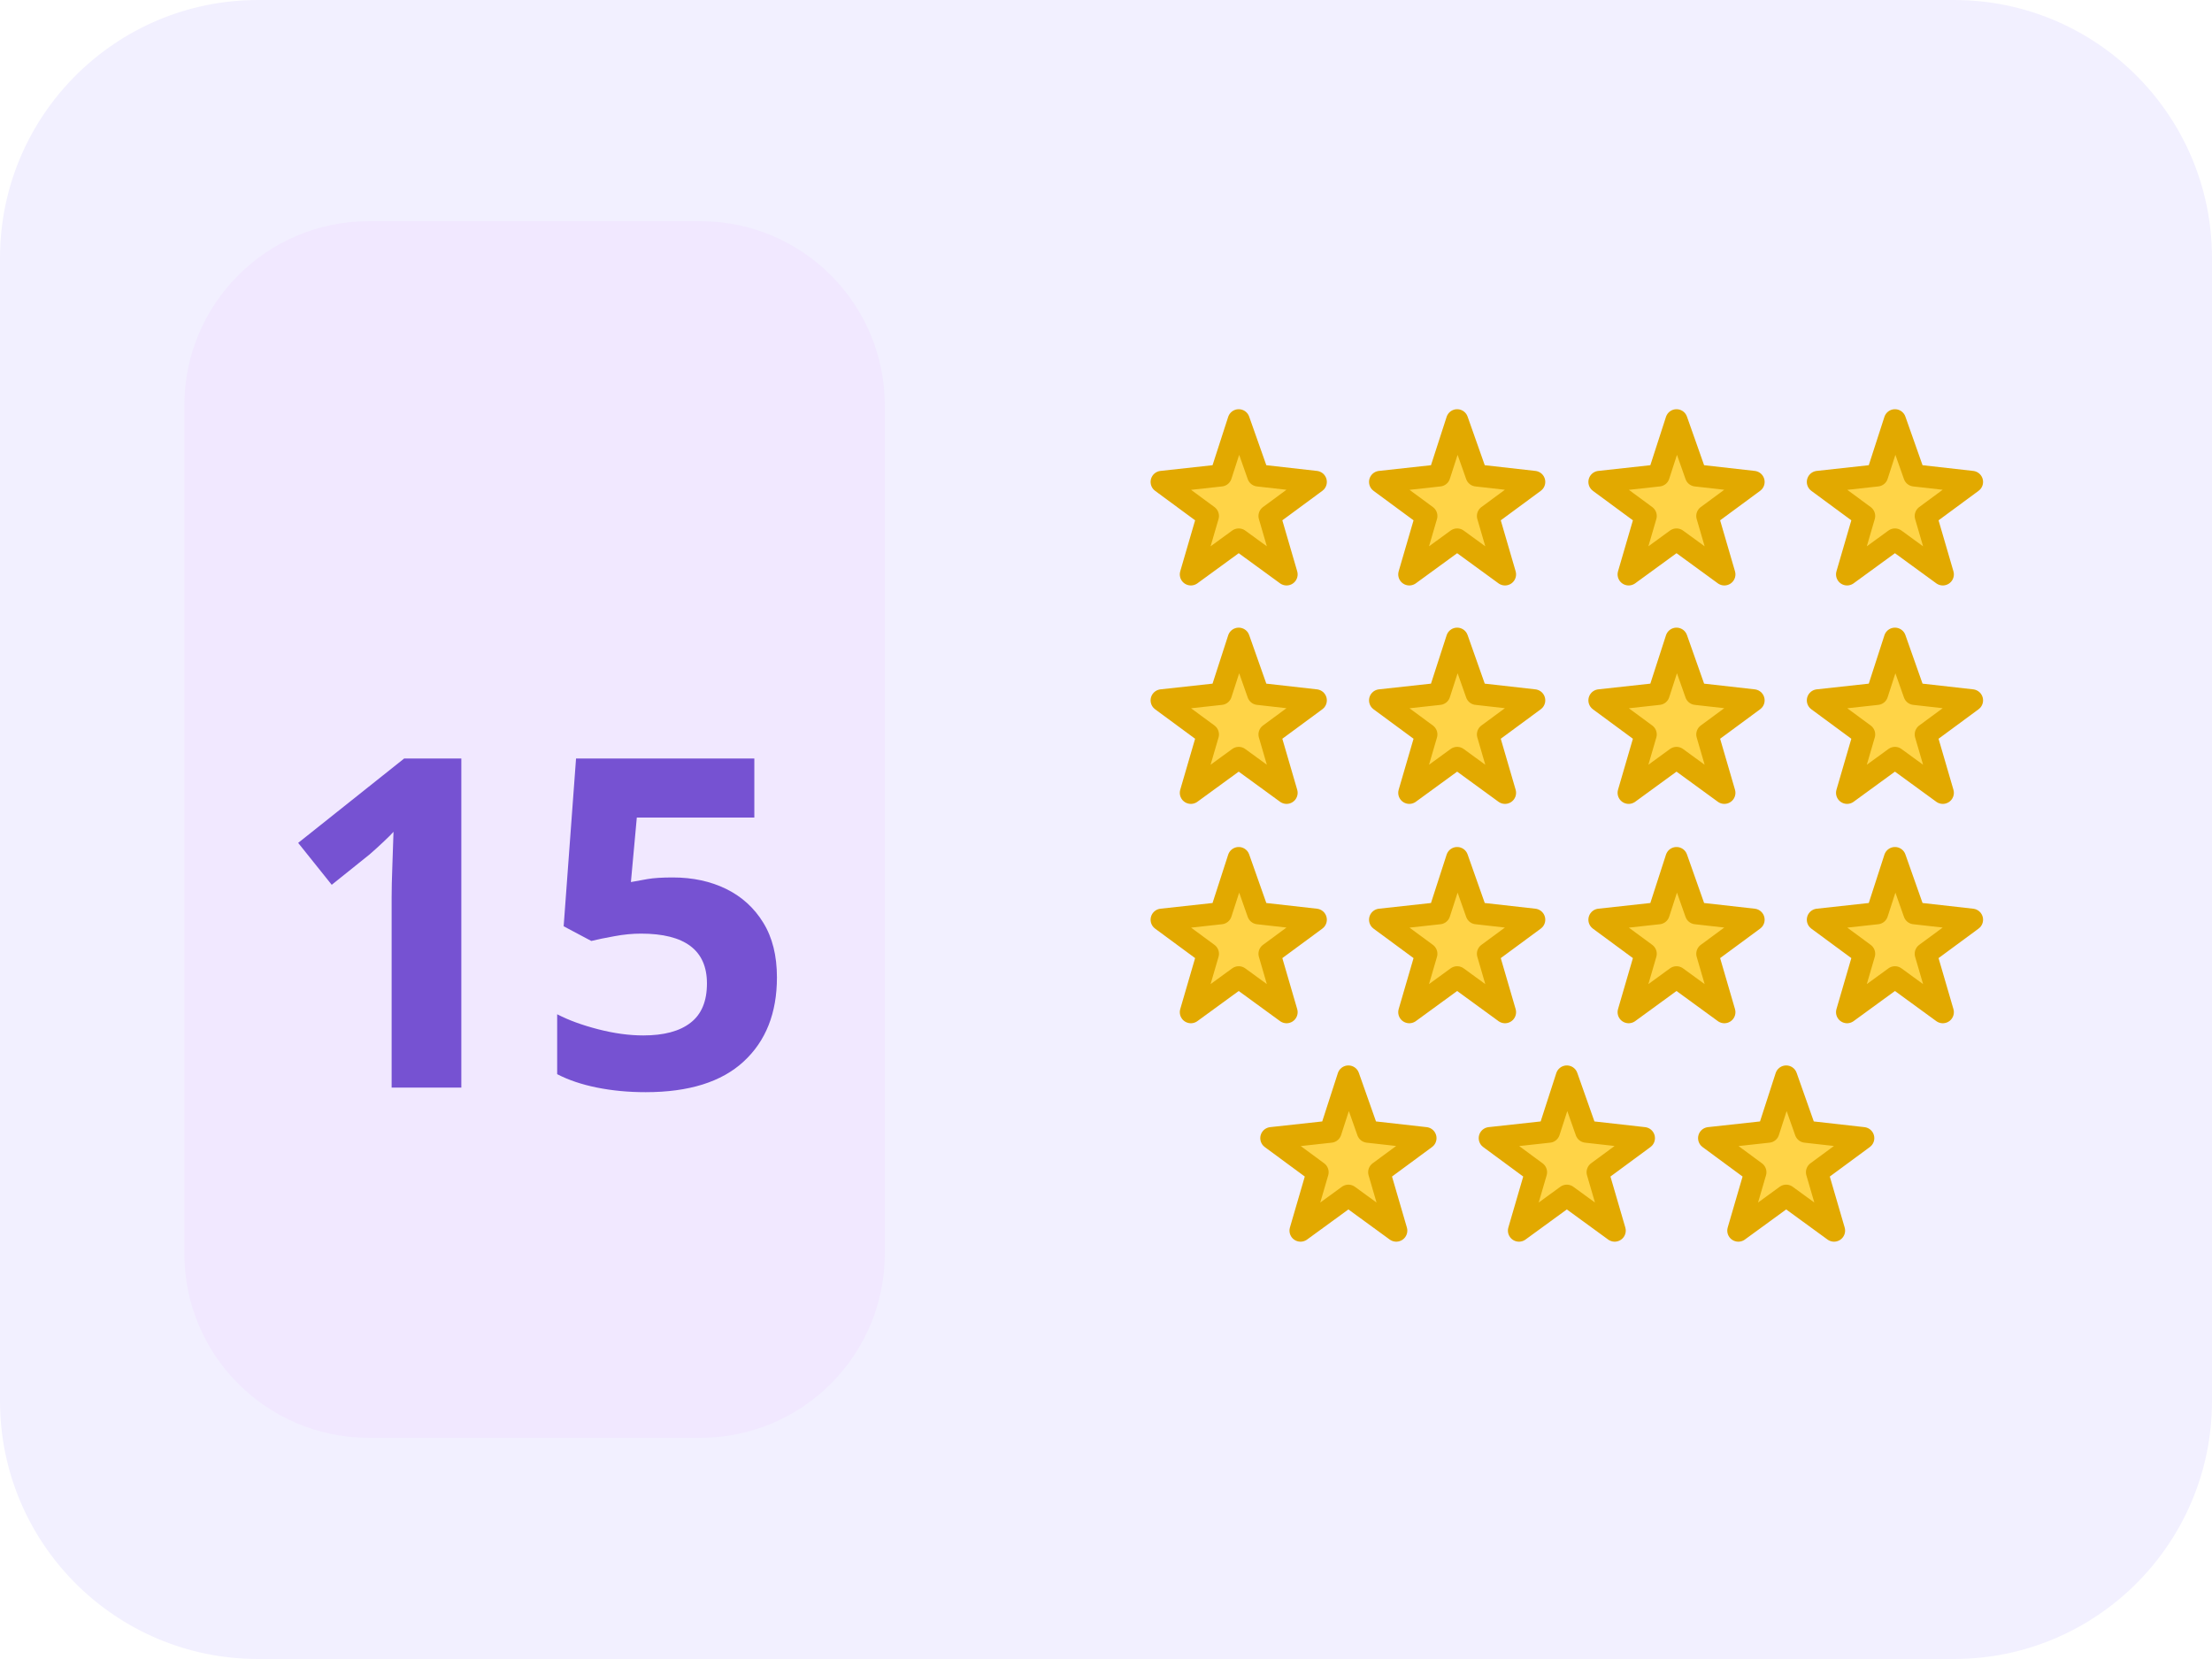
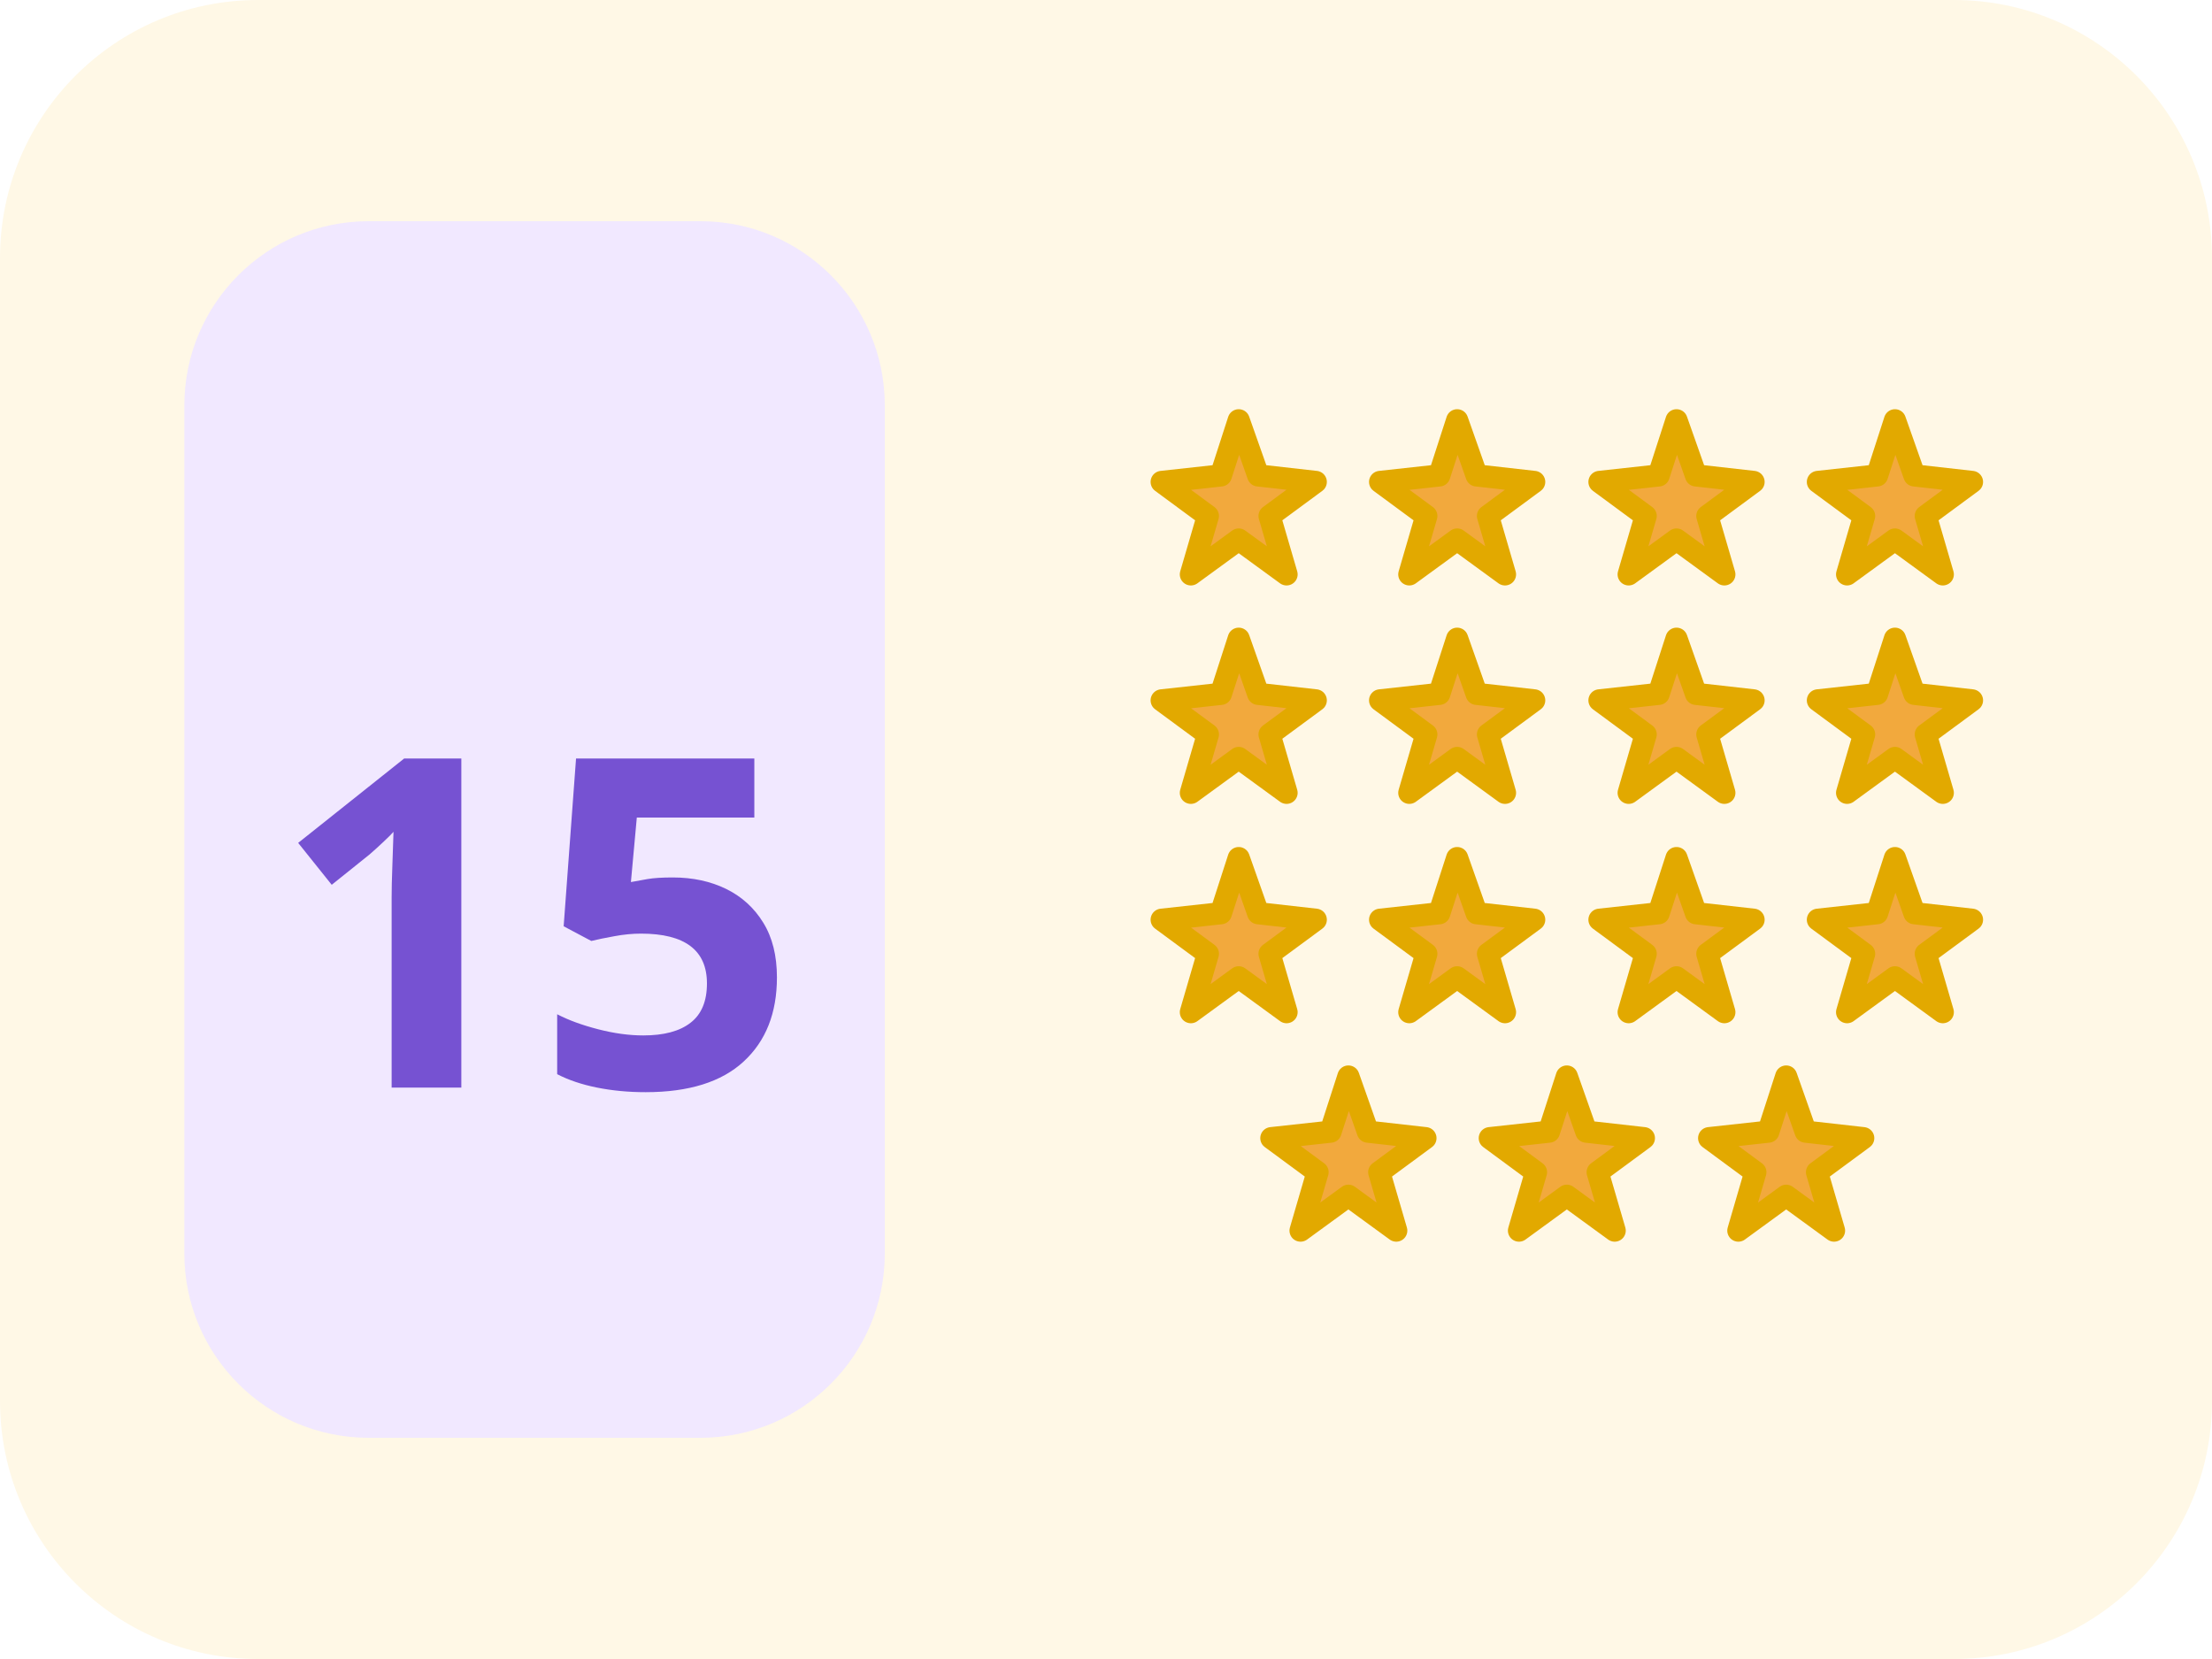
- <svg xmlns="http://www.w3.org/2000/svg" viewBox="0 0 240 180" role="img" aria-label="undefined个彩色魔法星星和数字undefined">
-   <rect width="240" height="180" rx="28" fill="#f2f0ff" />
+ <svg xmlns="http://www.w3.org/2000/svg" viewBox="0 0 240 180" role="img" aria-label="十五个彩色魔法星星和数字十五">
+   <rect width="240" height="180" rx="28" fill="#fff8e6" />
  <rect x="20" y="24" width="76" height="132" rx="20" fill="#f1e8ff" />
  <text x="58" y="118" text-anchor="middle" font-family="Nunito, sans-serif" font-size="50" font-weight="900" fill="#7652d2">15</text>
-   <path d="M0 -1 L0.24 -0.32 L0.95 -0.24 L0.38 0.18 L0.59 0.9 L0 0.47 L-0.59 0.9 L-0.38 0.18 L-0.95 -0.24 L-0.22 -0.32 Z" transform="translate(134.4 54.4) scale(8.80)" fill="#ffd447" stroke="#e2a900" stroke-width="0.273" stroke-linejoin="round" />
-   <path d="M0 -1 L0.24 -0.32 L0.95 -0.24 L0.38 0.18 L0.59 0.9 L0 0.47 L-0.59 0.9 L-0.38 0.18 L-0.95 -0.24 L-0.22 -0.32 Z" transform="translate(158.1 54.4) scale(8.80)" fill="#ffd447" stroke="#e2a900" stroke-width="0.273" stroke-linejoin="round" />
-   <path d="M0 -1 L0.24 -0.32 L0.95 -0.24 L0.38 0.18 L0.59 0.9 L0 0.47 L-0.59 0.9 L-0.38 0.18 L-0.95 -0.24 L-0.22 -0.32 Z" transform="translate(181.9 54.4) scale(8.80)" fill="#ffd447" stroke="#e2a900" stroke-width="0.273" stroke-linejoin="round" />
-   <path d="M0 -1 L0.24 -0.32 L0.95 -0.24 L0.38 0.18 L0.59 0.9 L0 0.47 L-0.59 0.9 L-0.38 0.18 L-0.95 -0.24 L-0.22 -0.32 Z" transform="translate(205.6 54.4) scale(8.80)" fill="#ffd447" stroke="#e2a900" stroke-width="0.273" stroke-linejoin="round" />
-   <path d="M0 -1 L0.24 -0.32 L0.95 -0.24 L0.38 0.18 L0.59 0.9 L0 0.47 L-0.59 0.9 L-0.38 0.18 L-0.95 -0.24 L-0.22 -0.32 Z" transform="translate(134.4 78.1) scale(8.80)" fill="#ffd447" stroke="#e2a900" stroke-width="0.273" stroke-linejoin="round" />
-   <path d="M0 -1 L0.24 -0.32 L0.95 -0.24 L0.38 0.18 L0.59 0.9 L0 0.47 L-0.59 0.9 L-0.38 0.18 L-0.95 -0.24 L-0.22 -0.32 Z" transform="translate(158.1 78.1) scale(8.80)" fill="#ffd447" stroke="#e2a900" stroke-width="0.273" stroke-linejoin="round" />
-   <path d="M0 -1 L0.24 -0.32 L0.95 -0.24 L0.38 0.18 L0.59 0.9 L0 0.47 L-0.59 0.9 L-0.38 0.18 L-0.95 -0.24 L-0.22 -0.32 Z" transform="translate(181.9 78.1) scale(8.80)" fill="#ffd447" stroke="#e2a900" stroke-width="0.273" stroke-linejoin="round" />
-   <path d="M0 -1 L0.24 -0.32 L0.95 -0.24 L0.38 0.18 L0.59 0.9 L0 0.47 L-0.59 0.9 L-0.38 0.18 L-0.95 -0.24 L-0.22 -0.32 Z" transform="translate(205.6 78.1) scale(8.80)" fill="#ffd447" stroke="#e2a900" stroke-width="0.273" stroke-linejoin="round" />
-   <path d="M0 -1 L0.24 -0.32 L0.95 -0.24 L0.38 0.18 L0.59 0.9 L0 0.47 L-0.59 0.9 L-0.38 0.18 L-0.95 -0.24 L-0.22 -0.32 Z" transform="translate(134.4 101.9) scale(8.80)" fill="#ffd447" stroke="#e2a900" stroke-width="0.273" stroke-linejoin="round" />
-   <path d="M0 -1 L0.24 -0.32 L0.95 -0.24 L0.38 0.18 L0.59 0.9 L0 0.47 L-0.59 0.9 L-0.38 0.18 L-0.95 -0.24 L-0.22 -0.32 Z" transform="translate(158.1 101.9) scale(8.80)" fill="#ffd447" stroke="#e2a900" stroke-width="0.273" stroke-linejoin="round" />
-   <path d="M0 -1 L0.24 -0.32 L0.95 -0.24 L0.38 0.18 L0.59 0.9 L0 0.47 L-0.59 0.9 L-0.38 0.18 L-0.95 -0.24 L-0.22 -0.32 Z" transform="translate(181.9 101.9) scale(8.80)" fill="#ffd447" stroke="#e2a900" stroke-width="0.273" stroke-linejoin="round" />
-   <path d="M0 -1 L0.24 -0.32 L0.95 -0.24 L0.38 0.18 L0.59 0.9 L0 0.47 L-0.59 0.9 L-0.38 0.18 L-0.95 -0.24 L-0.22 -0.32 Z" transform="translate(205.6 101.9) scale(8.80)" fill="#ffd447" stroke="#e2a900" stroke-width="0.273" stroke-linejoin="round" />
-   <path d="M0 -1 L0.24 -0.32 L0.95 -0.24 L0.38 0.18 L0.59 0.9 L0 0.47 L-0.59 0.9 L-0.38 0.18 L-0.95 -0.24 L-0.22 -0.32 Z" transform="translate(146.3 125.6) scale(8.80)" fill="#ffd447" stroke="#e2a900" stroke-width="0.273" stroke-linejoin="round" />
-   <path d="M0 -1 L0.24 -0.32 L0.95 -0.24 L0.38 0.18 L0.59 0.9 L0 0.47 L-0.59 0.9 L-0.38 0.18 L-0.95 -0.24 L-0.22 -0.32 Z" transform="translate(170.0 125.6) scale(8.80)" fill="#ffd447" stroke="#e2a900" stroke-width="0.273" stroke-linejoin="round" />
-   <path d="M0 -1 L0.24 -0.32 L0.95 -0.24 L0.38 0.18 L0.59 0.9 L0 0.47 L-0.59 0.9 L-0.38 0.18 L-0.95 -0.24 L-0.22 -0.32 Z" transform="translate(193.8 125.6) scale(8.80)" fill="#ffd447" stroke="#e2a900" stroke-width="0.273" stroke-linejoin="round" />
+   <path d="M0 -1 L0.24 -0.32 L0.95 -0.24 L0.38 0.18 L0.59 0.9 L0 0.47 L-0.59 0.9 L-0.38 0.18 L-0.95 -0.24 L-0.22 -0.32 Z" transform="translate(134.4 54.4) scale(8.80)" fill="#f2a93d" stroke="#e2a900" stroke-width="0.273" stroke-linejoin="round" />
+   <path d="M0 -1 L0.24 -0.32 L0.95 -0.24 L0.38 0.18 L0.59 0.9 L0 0.47 L-0.59 0.9 L-0.38 0.18 L-0.95 -0.24 L-0.22 -0.32 Z" transform="translate(158.1 54.4) scale(8.80)" fill="#f2a93d" stroke="#e2a900" stroke-width="0.273" stroke-linejoin="round" />
+   <path d="M0 -1 L0.24 -0.32 L0.95 -0.24 L0.38 0.18 L0.59 0.9 L0 0.47 L-0.59 0.9 L-0.38 0.18 L-0.95 -0.24 L-0.22 -0.32 Z" transform="translate(181.9 54.4) scale(8.80)" fill="#f2a93d" stroke="#e2a900" stroke-width="0.273" stroke-linejoin="round" />
+   <path d="M0 -1 L0.24 -0.32 L0.95 -0.24 L0.38 0.18 L0.59 0.9 L0 0.47 L-0.59 0.9 L-0.38 0.18 L-0.95 -0.24 L-0.22 -0.32 Z" transform="translate(205.6 54.4) scale(8.80)" fill="#f2a93d" stroke="#e2a900" stroke-width="0.273" stroke-linejoin="round" />
+   <path d="M0 -1 L0.24 -0.32 L0.95 -0.24 L0.38 0.18 L0.59 0.9 L0 0.47 L-0.59 0.9 L-0.38 0.18 L-0.95 -0.24 L-0.22 -0.32 Z" transform="translate(134.4 78.1) scale(8.80)" fill="#f2a93d" stroke="#e2a900" stroke-width="0.273" stroke-linejoin="round" />
+   <path d="M0 -1 L0.24 -0.32 L0.95 -0.24 L0.38 0.18 L0.59 0.9 L0 0.47 L-0.59 0.9 L-0.38 0.18 L-0.95 -0.24 L-0.22 -0.32 Z" transform="translate(158.1 78.1) scale(8.80)" fill="#f2a93d" stroke="#e2a900" stroke-width="0.273" stroke-linejoin="round" />
+   <path d="M0 -1 L0.24 -0.32 L0.95 -0.24 L0.38 0.18 L0.59 0.9 L0 0.47 L-0.59 0.9 L-0.38 0.18 L-0.95 -0.24 L-0.22 -0.32 Z" transform="translate(181.9 78.1) scale(8.80)" fill="#f2a93d" stroke="#e2a900" stroke-width="0.273" stroke-linejoin="round" />
+   <path d="M0 -1 L0.24 -0.32 L0.95 -0.24 L0.38 0.18 L0.59 0.9 L0 0.47 L-0.59 0.9 L-0.38 0.18 L-0.95 -0.24 L-0.22 -0.32 Z" transform="translate(205.6 78.1) scale(8.80)" fill="#f2a93d" stroke="#e2a900" stroke-width="0.273" stroke-linejoin="round" />
+   <path d="M0 -1 L0.24 -0.32 L0.95 -0.24 L0.38 0.18 L0.59 0.9 L0 0.47 L-0.59 0.9 L-0.38 0.18 L-0.95 -0.24 L-0.22 -0.32 Z" transform="translate(134.4 101.9) scale(8.80)" fill="#f2a93d" stroke="#e2a900" stroke-width="0.273" stroke-linejoin="round" />
+   <path d="M0 -1 L0.24 -0.32 L0.95 -0.24 L0.38 0.18 L0.59 0.9 L0 0.47 L-0.59 0.9 L-0.38 0.18 L-0.95 -0.24 L-0.22 -0.32 Z" transform="translate(158.1 101.9) scale(8.80)" fill="#f2a93d" stroke="#e2a900" stroke-width="0.273" stroke-linejoin="round" />
+   <path d="M0 -1 L0.24 -0.32 L0.95 -0.24 L0.38 0.18 L0.59 0.9 L0 0.47 L-0.59 0.9 L-0.38 0.18 L-0.95 -0.24 L-0.22 -0.32 Z" transform="translate(181.9 101.9) scale(8.80)" fill="#f2a93d" stroke="#e2a900" stroke-width="0.273" stroke-linejoin="round" />
+   <path d="M0 -1 L0.24 -0.32 L0.95 -0.24 L0.38 0.18 L0.59 0.9 L0 0.47 L-0.59 0.9 L-0.38 0.18 L-0.95 -0.24 L-0.22 -0.32 Z" transform="translate(205.6 101.9) scale(8.80)" fill="#f2a93d" stroke="#e2a900" stroke-width="0.273" stroke-linejoin="round" />
+   <path d="M0 -1 L0.24 -0.32 L0.95 -0.24 L0.38 0.18 L0.59 0.9 L0 0.47 L-0.59 0.9 L-0.38 0.18 L-0.95 -0.24 L-0.22 -0.32 Z" transform="translate(146.3 125.6) scale(8.80)" fill="#f2a93d" stroke="#e2a900" stroke-width="0.273" stroke-linejoin="round" />
+   <path d="M0 -1 L0.24 -0.32 L0.95 -0.24 L0.38 0.18 L0.59 0.9 L0 0.47 L-0.59 0.9 L-0.38 0.18 L-0.95 -0.24 L-0.22 -0.32 Z" transform="translate(170.0 125.6) scale(8.80)" fill="#f2a93d" stroke="#e2a900" stroke-width="0.273" stroke-linejoin="round" />
+   <path d="M0 -1 L0.24 -0.32 L0.95 -0.24 L0.38 0.18 L0.59 0.9 L0 0.47 L-0.59 0.9 L-0.38 0.18 L-0.95 -0.24 L-0.22 -0.32 Z" transform="translate(193.8 125.6) scale(8.80)" fill="#f2a93d" stroke="#e2a900" stroke-width="0.273" stroke-linejoin="round" />
</svg>
